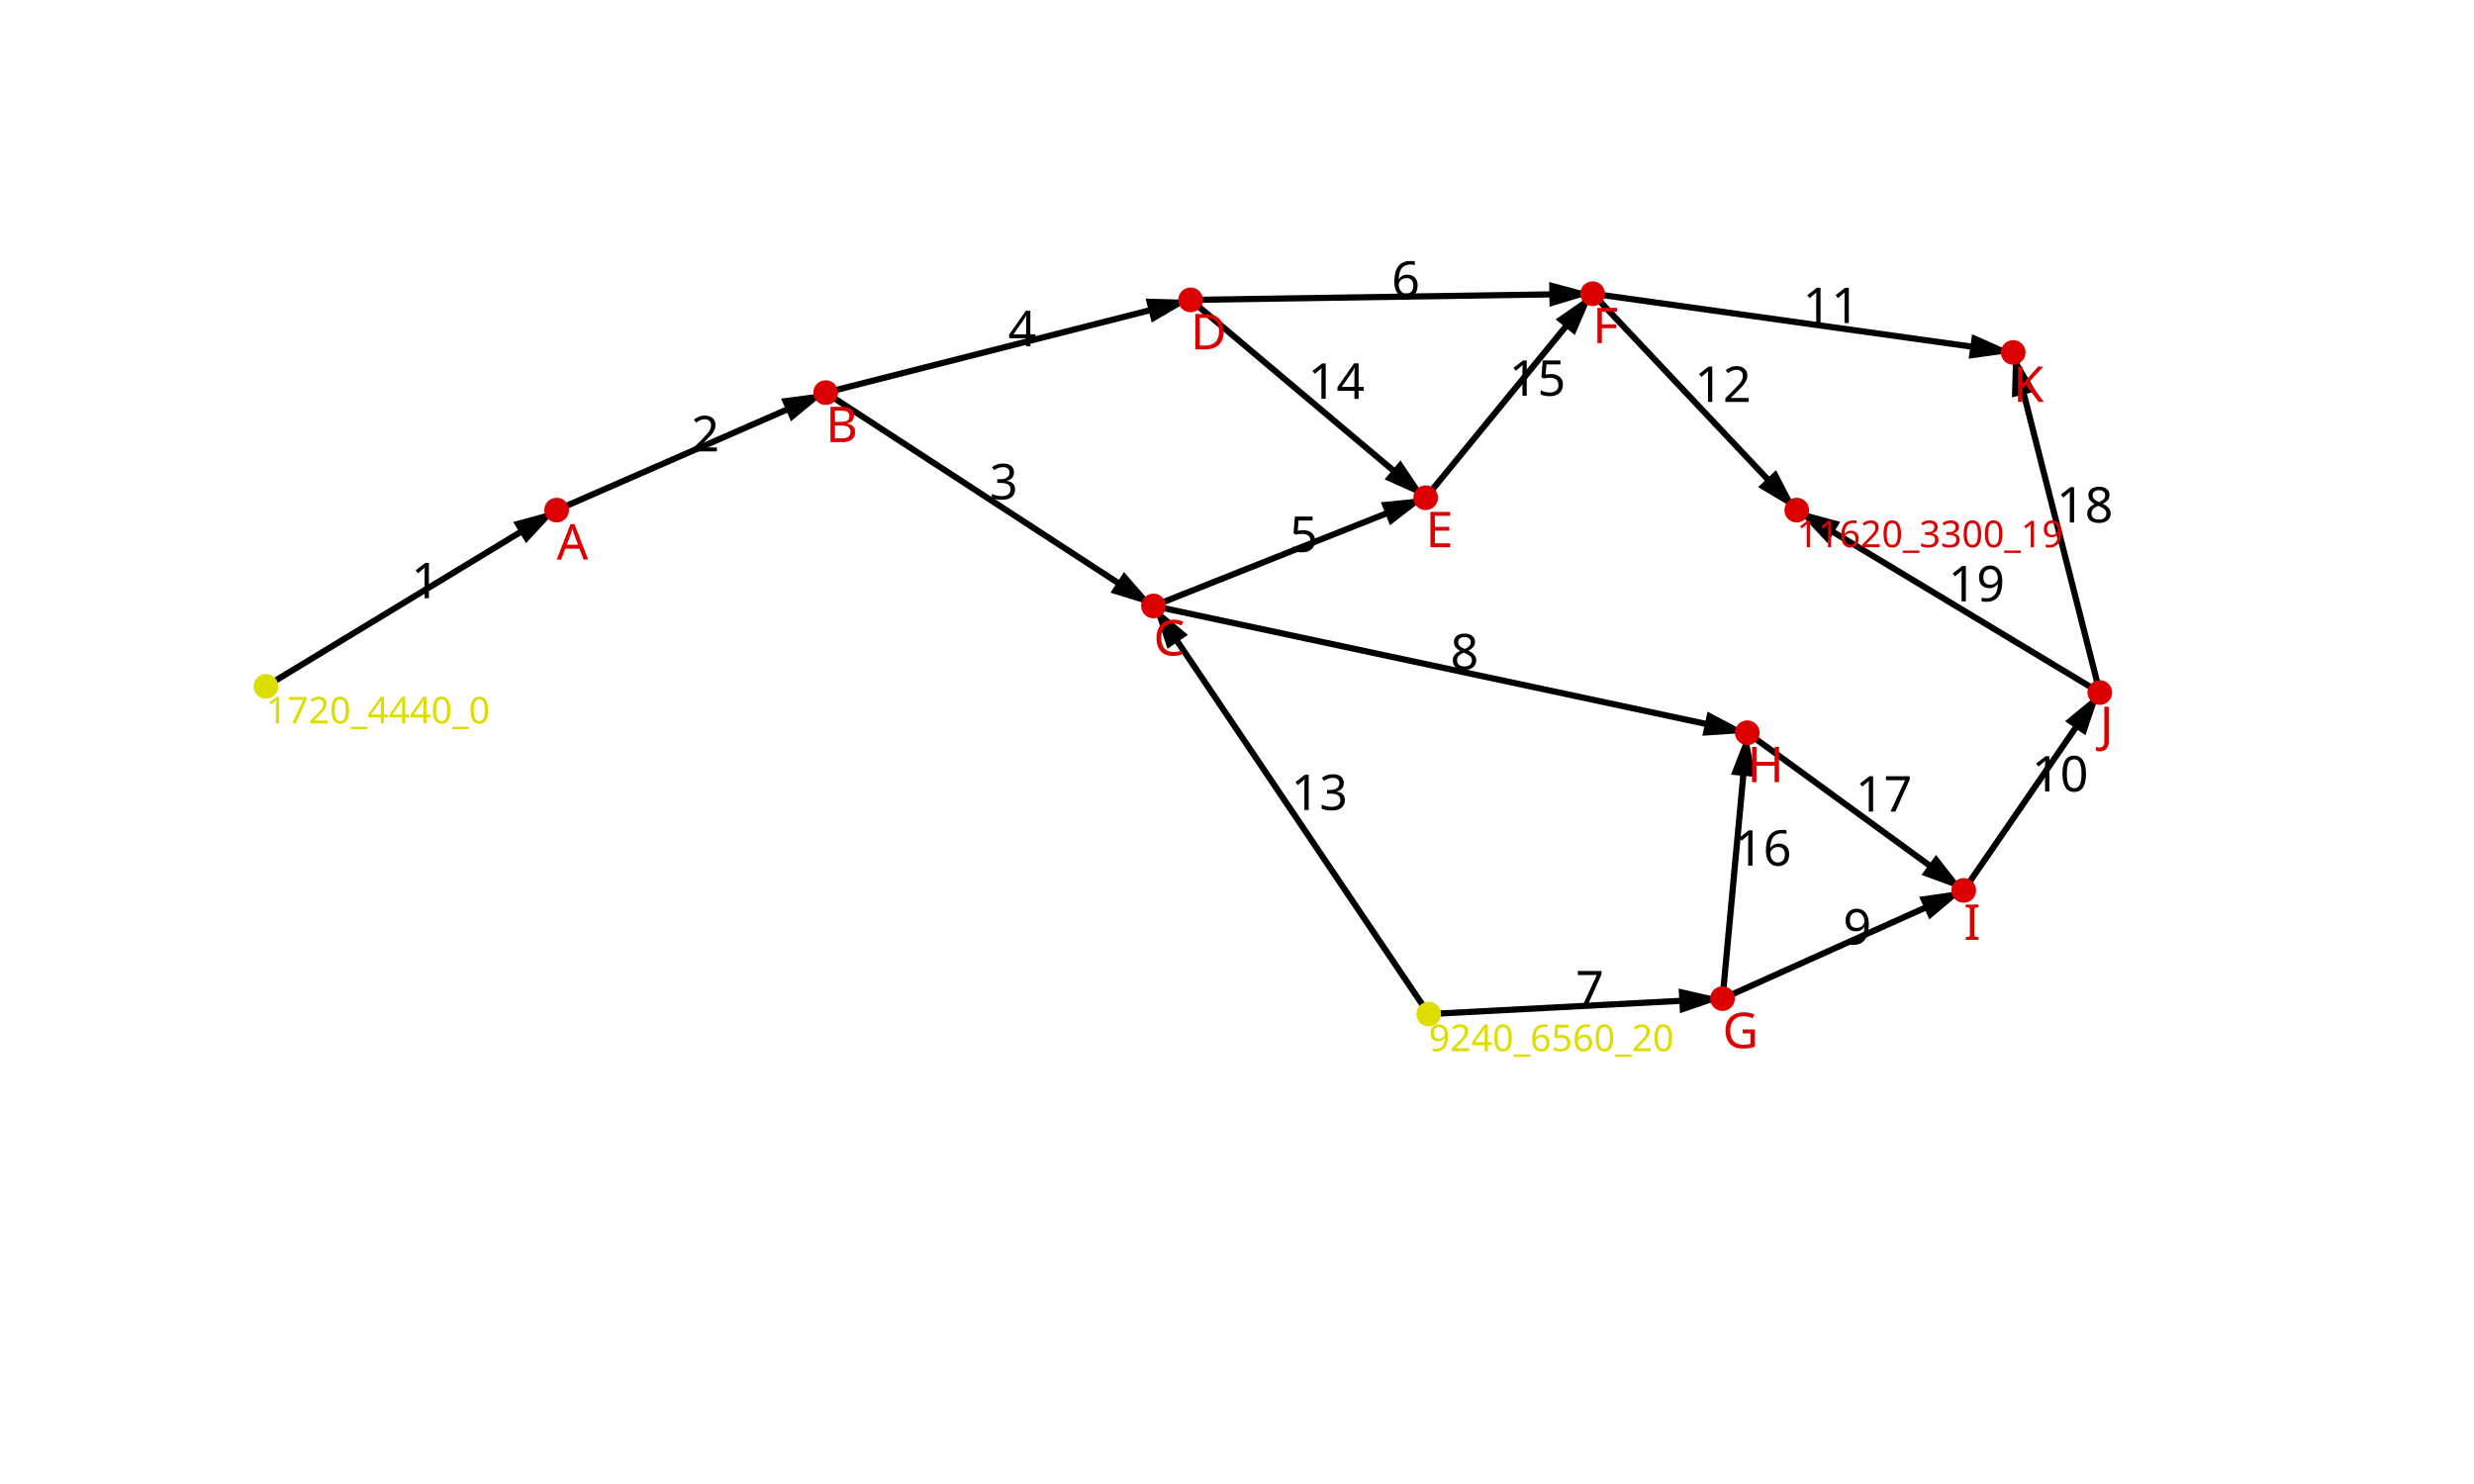
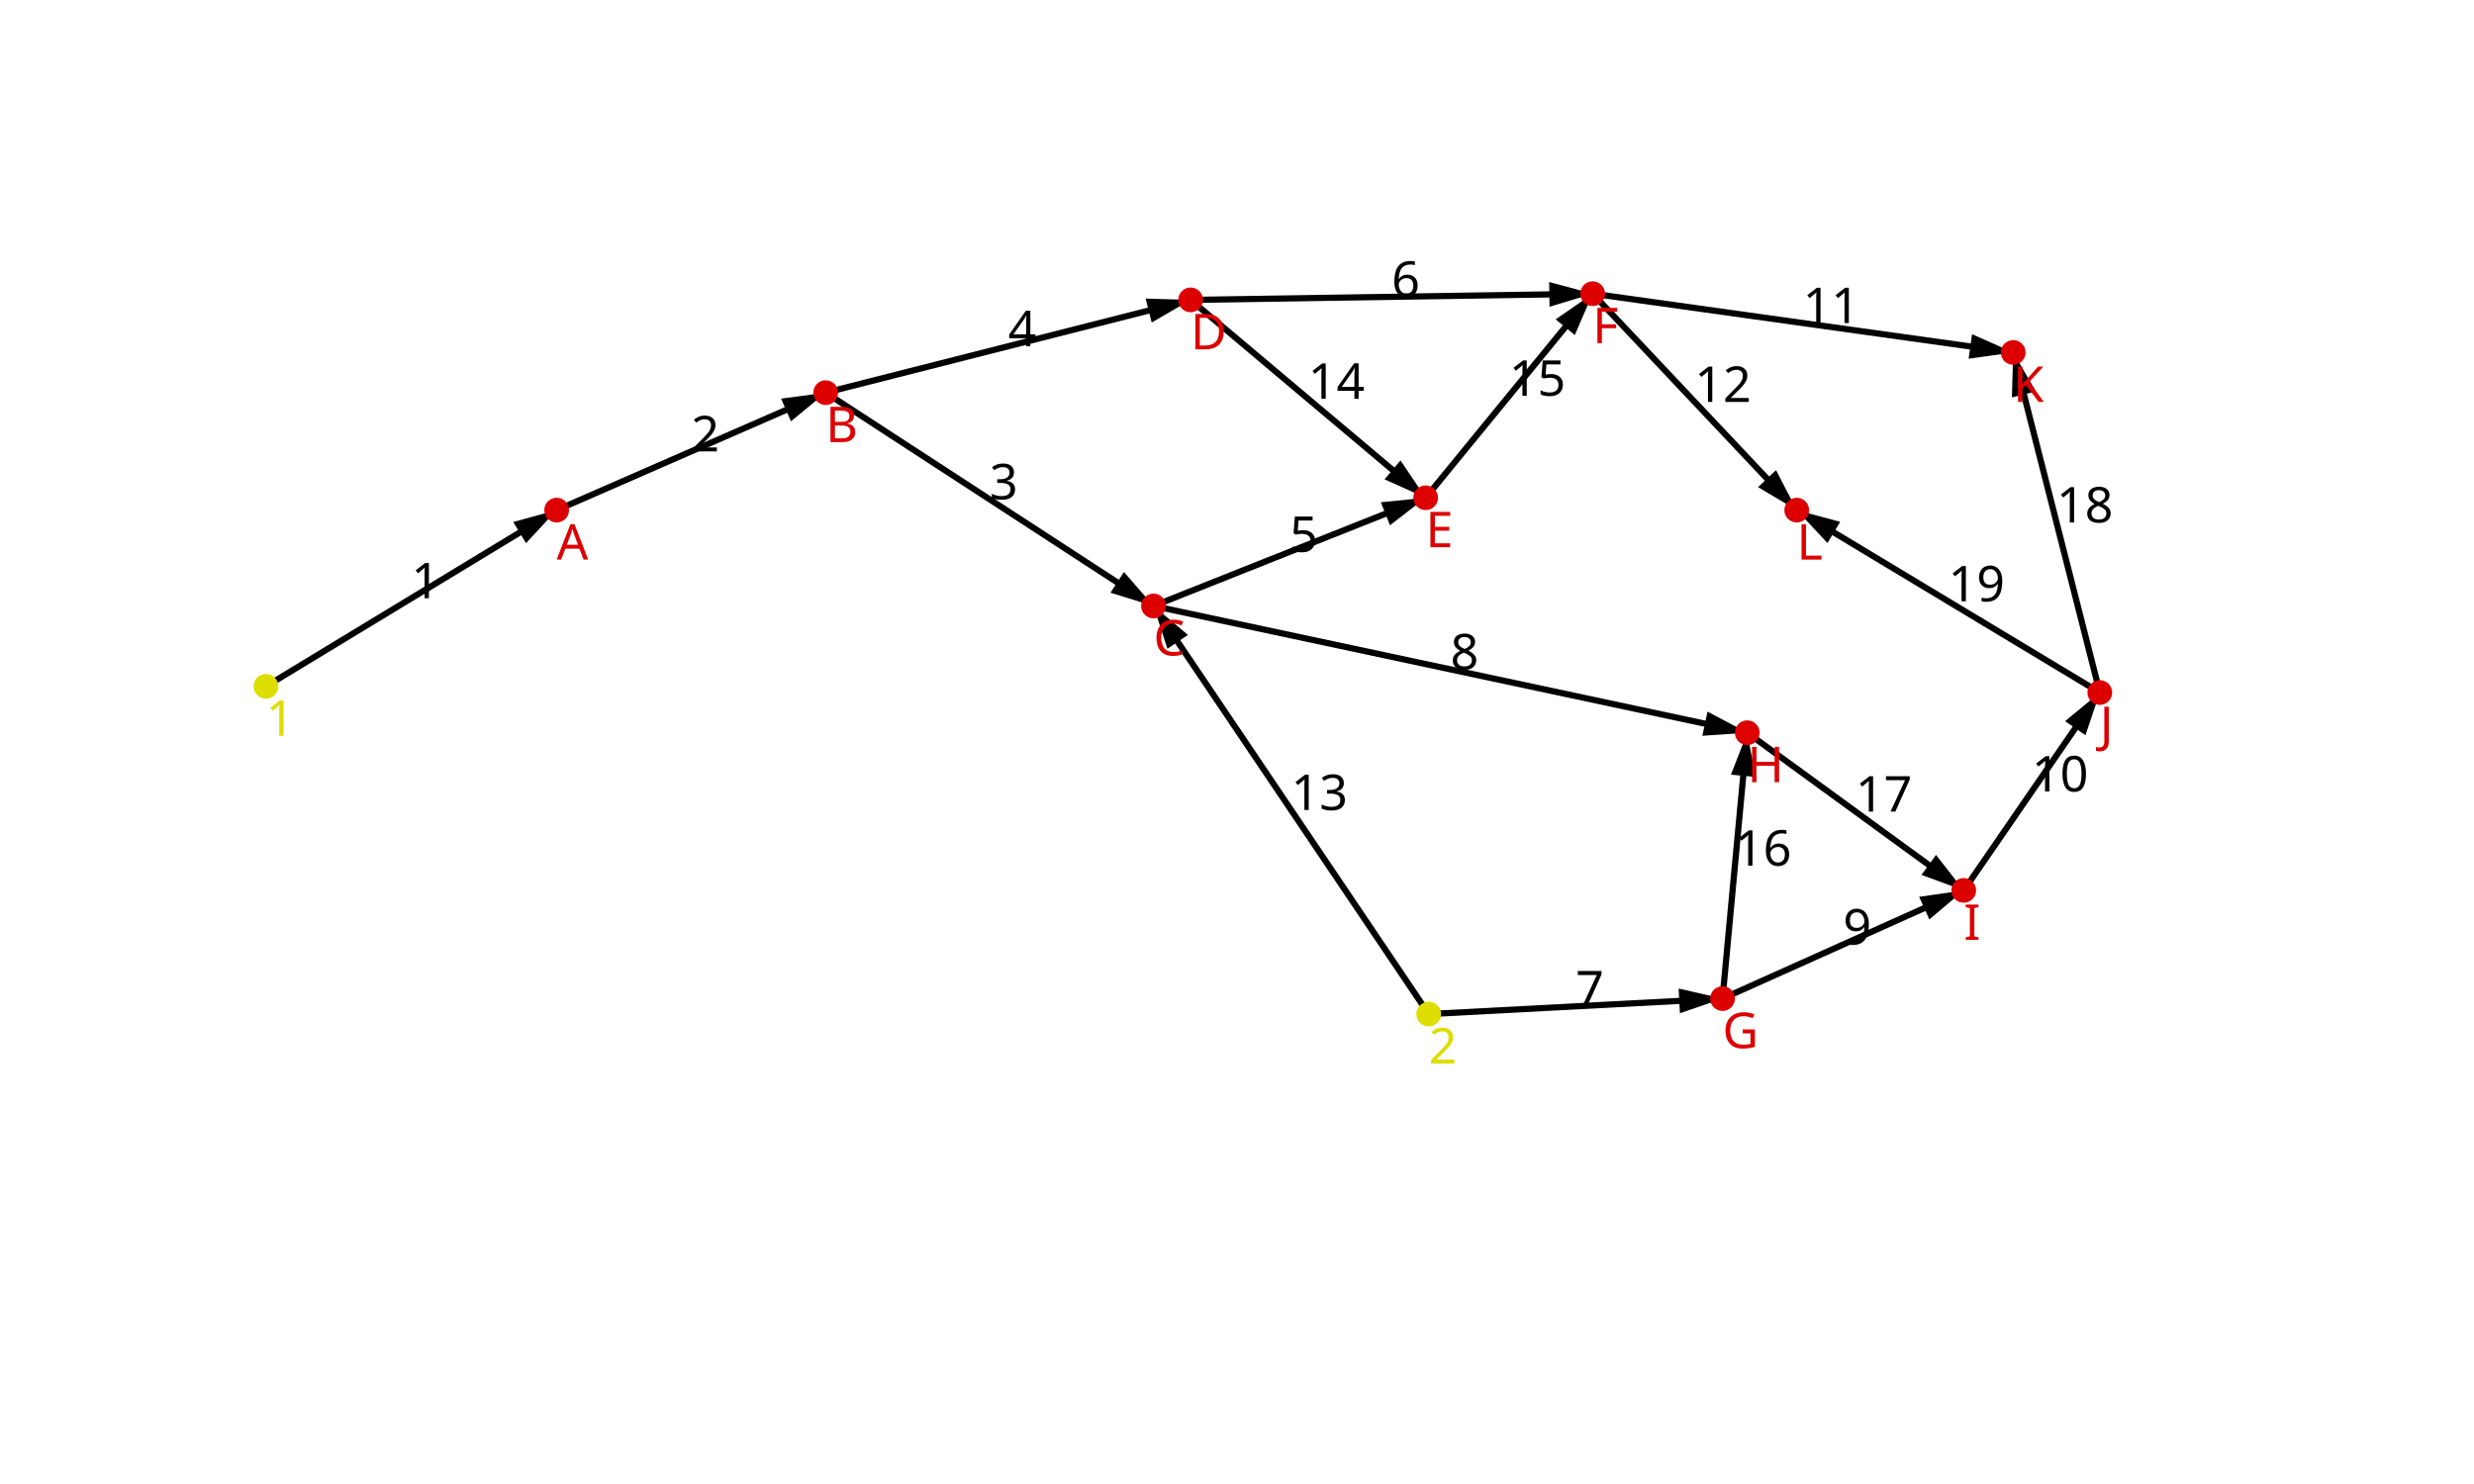
<svg xmlns="http://www.w3.org/2000/svg" version="1.1" width="800" height="480">
  <defs>
    <marker id="arrow" refX="7" refY="2" markerWidth="6" markerHeight="9" orient="auto" markerUnits="strokeWidth">
      <path d="M0,0 L0,4 L7,2 z" fill="#000" />
    </marker>
  </defs>
  <line x1="86" y1="222" x2="180" y2="165" stroke="black" stroke-width="2" marker-end="url(#arrow)" />
  <text x="133" y="193.5" font-family="sans-serif" font-size="16">1</text>
  <line x1="180" y1="165" x2="267" y2="127" stroke="black" stroke-width="2" marker-end="url(#arrow)" />
  <text x="223.5" y="146" font-family="sans-serif" font-size="16">2</text>
  <line x1="267" y1="127" x2="373" y2="196" stroke="black" stroke-width="2" marker-end="url(#arrow)" />
  <text x="320" y="161.5" font-family="sans-serif" font-size="16">3</text>
  <line x1="267" y1="127" x2="385" y2="97" stroke="black" stroke-width="2" marker-end="url(#arrow)" />
  <text x="326" y="112" font-family="sans-serif" font-size="16">4</text>
  <line x1="373" y1="196" x2="461" y2="161" stroke="black" stroke-width="2" marker-end="url(#arrow)" />
  <text x="417" y="178.5" font-family="sans-serif" font-size="16">5</text>
  <line x1="385" y1="97" x2="515" y2="95" stroke="black" stroke-width="2" marker-end="url(#arrow)" />
  <text x="450" y="96" font-family="sans-serif" font-size="16">6</text>
  <line x1="462" y1="328" x2="557" y2="323" stroke="black" stroke-width="2" marker-end="url(#arrow)" />
  <text x="509.5" y="325.5" font-family="sans-serif" font-size="16">7</text>
  <line x1="373" y1="196" x2="565" y2="237" stroke="black" stroke-width="2" marker-end="url(#arrow)" />
  <text x="469" y="216.5" font-family="sans-serif" font-size="16">8</text>
  <line x1="557" y1="323" x2="635" y2="288" stroke="black" stroke-width="2" marker-end="url(#arrow)" />
  <text x="596" y="305.5" font-family="sans-serif" font-size="16">9</text>
  <line x1="635" y1="288" x2="679" y2="224" stroke="black" stroke-width="2" marker-end="url(#arrow)" />
  <text x="657" y="256" font-family="sans-serif" font-size="16">10</text>
  <line x1="515" y1="95" x2="651" y2="114" stroke="black" stroke-width="2" marker-end="url(#arrow)" />
  <text x="583" y="104.5" font-family="sans-serif" font-size="16">11</text>
  <line x1="515" y1="95" x2="581" y2="165" stroke="black" stroke-width="2" marker-end="url(#arrow)" />
  <text x="548" y="130" font-family="sans-serif" font-size="16">12</text>
  <line x1="462" y1="328" x2="373" y2="196" stroke="black" stroke-width="2" marker-end="url(#arrow)" />
  <text x="417.5" y="262" font-family="sans-serif" font-size="16">13</text>
  <line x1="385" y1="97" x2="461" y2="161" stroke="black" stroke-width="2" marker-end="url(#arrow)" />
  <text x="423" y="129" font-family="sans-serif" font-size="16">14</text>
  <line x1="461" y1="161" x2="515" y2="95" stroke="black" stroke-width="2" marker-end="url(#arrow)" />
  <text x="488" y="128" font-family="sans-serif" font-size="16">15</text>
  <line x1="557" y1="323" x2="565" y2="237" stroke="black" stroke-width="2" marker-end="url(#arrow)" />
  <text x="561" y="280" font-family="sans-serif" font-size="16">16</text>
  <line x1="565" y1="237" x2="635" y2="288" stroke="black" stroke-width="2" marker-end="url(#arrow)" />
  <text x="600" y="262.5" font-family="sans-serif" font-size="16">17</text>
  <line x1="679" y1="224" x2="651" y2="114" stroke="black" stroke-width="2" marker-end="url(#arrow)" />
  <text x="665" y="169" font-family="sans-serif" font-size="16">18</text>
  <line x1="679" y1="224" x2="581" y2="165" stroke="black" stroke-width="2" marker-end="url(#arrow)" />
  <text x="630" y="194.5" font-family="sans-serif" font-size="16">19</text>
  <circle cx="86" cy="222" r="4" style="fill:#dd0;" />
-   <text x="86" y="234" style="fill:#dd0" font-family="sans-serif" font-size="12">1720_4440_0</text>
+   <text x="86" y="238" style="fill:#dd0" font-family="sans-serif" font-size="16">1</text>
+   <circle cx="462" cy="328" r="4" style="fill:#dd0;" />
+   <text x="462" y="344" style="fill:#dd0" font-family="sans-serif" font-size="16">2</text>
  <circle cx="180" cy="165" r="4" style="fill:#d00;" />
  <text x="180" y="181" style="fill:#d00" font-family="sans-serif" font-size="16">A</text>
  <circle cx="267" cy="127" r="4" style="fill:#d00;" />
  <text x="267" y="143" style="fill:#d00" font-family="sans-serif" font-size="16">B</text>
  <circle cx="373" cy="196" r="4" style="fill:#d00;" />
  <text x="373" y="212" style="fill:#d00" font-family="sans-serif" font-size="16">C</text>
  <circle cx="385" cy="97" r="4" style="fill:#d00;" />
  <text x="385" y="113" style="fill:#d00" font-family="sans-serif" font-size="16">D</text>
  <circle cx="461" cy="161" r="4" style="fill:#d00;" />
  <text x="461" y="177" style="fill:#d00" font-family="sans-serif" font-size="16">E</text>
  <circle cx="515" cy="95" r="4" style="fill:#d00;" />
  <text x="515" y="111" style="fill:#d00" font-family="sans-serif" font-size="16">F</text>
  <circle cx="557" cy="323" r="4" style="fill:#d00;" />
  <text x="557" y="339" style="fill:#d00" font-family="sans-serif" font-size="16">G</text>
  <circle cx="565" cy="237" r="4" style="fill:#d00;" />
  <text x="565" y="253" style="fill:#d00" font-family="sans-serif" font-size="16">H</text>
  <circle cx="635" cy="288" r="4" style="fill:#d00;" />
  <text x="635" y="304" style="fill:#d00" font-family="sans-serif" font-size="16">I</text>
  <circle cx="679" cy="224" r="4" style="fill:#d00;" />
  <text x="679" y="240" style="fill:#d00" font-family="sans-serif" font-size="16">J</text>
  <circle cx="651" cy="114" r="4" style="fill:#d00;" />
  <text x="651" y="130" style="fill:#d00" font-family="sans-serif" font-size="16">K</text>
  <circle cx="581" cy="165" r="4" style="fill:#d00;" />
-   <text x="581" y="177" style="fill:#d00" font-family="sans-serif" font-size="12">11620_3300_19</text>
-   <circle cx="462" cy="328" r="4" style="fill:#dd0;" />
-   <text x="462" y="340" style="fill:#dd0" font-family="sans-serif" font-size="12">9240_6560_20</text>
+   <text x="581" y="181" style="fill:#d00" font-family="sans-serif" font-size="16">L</text>
</svg>
